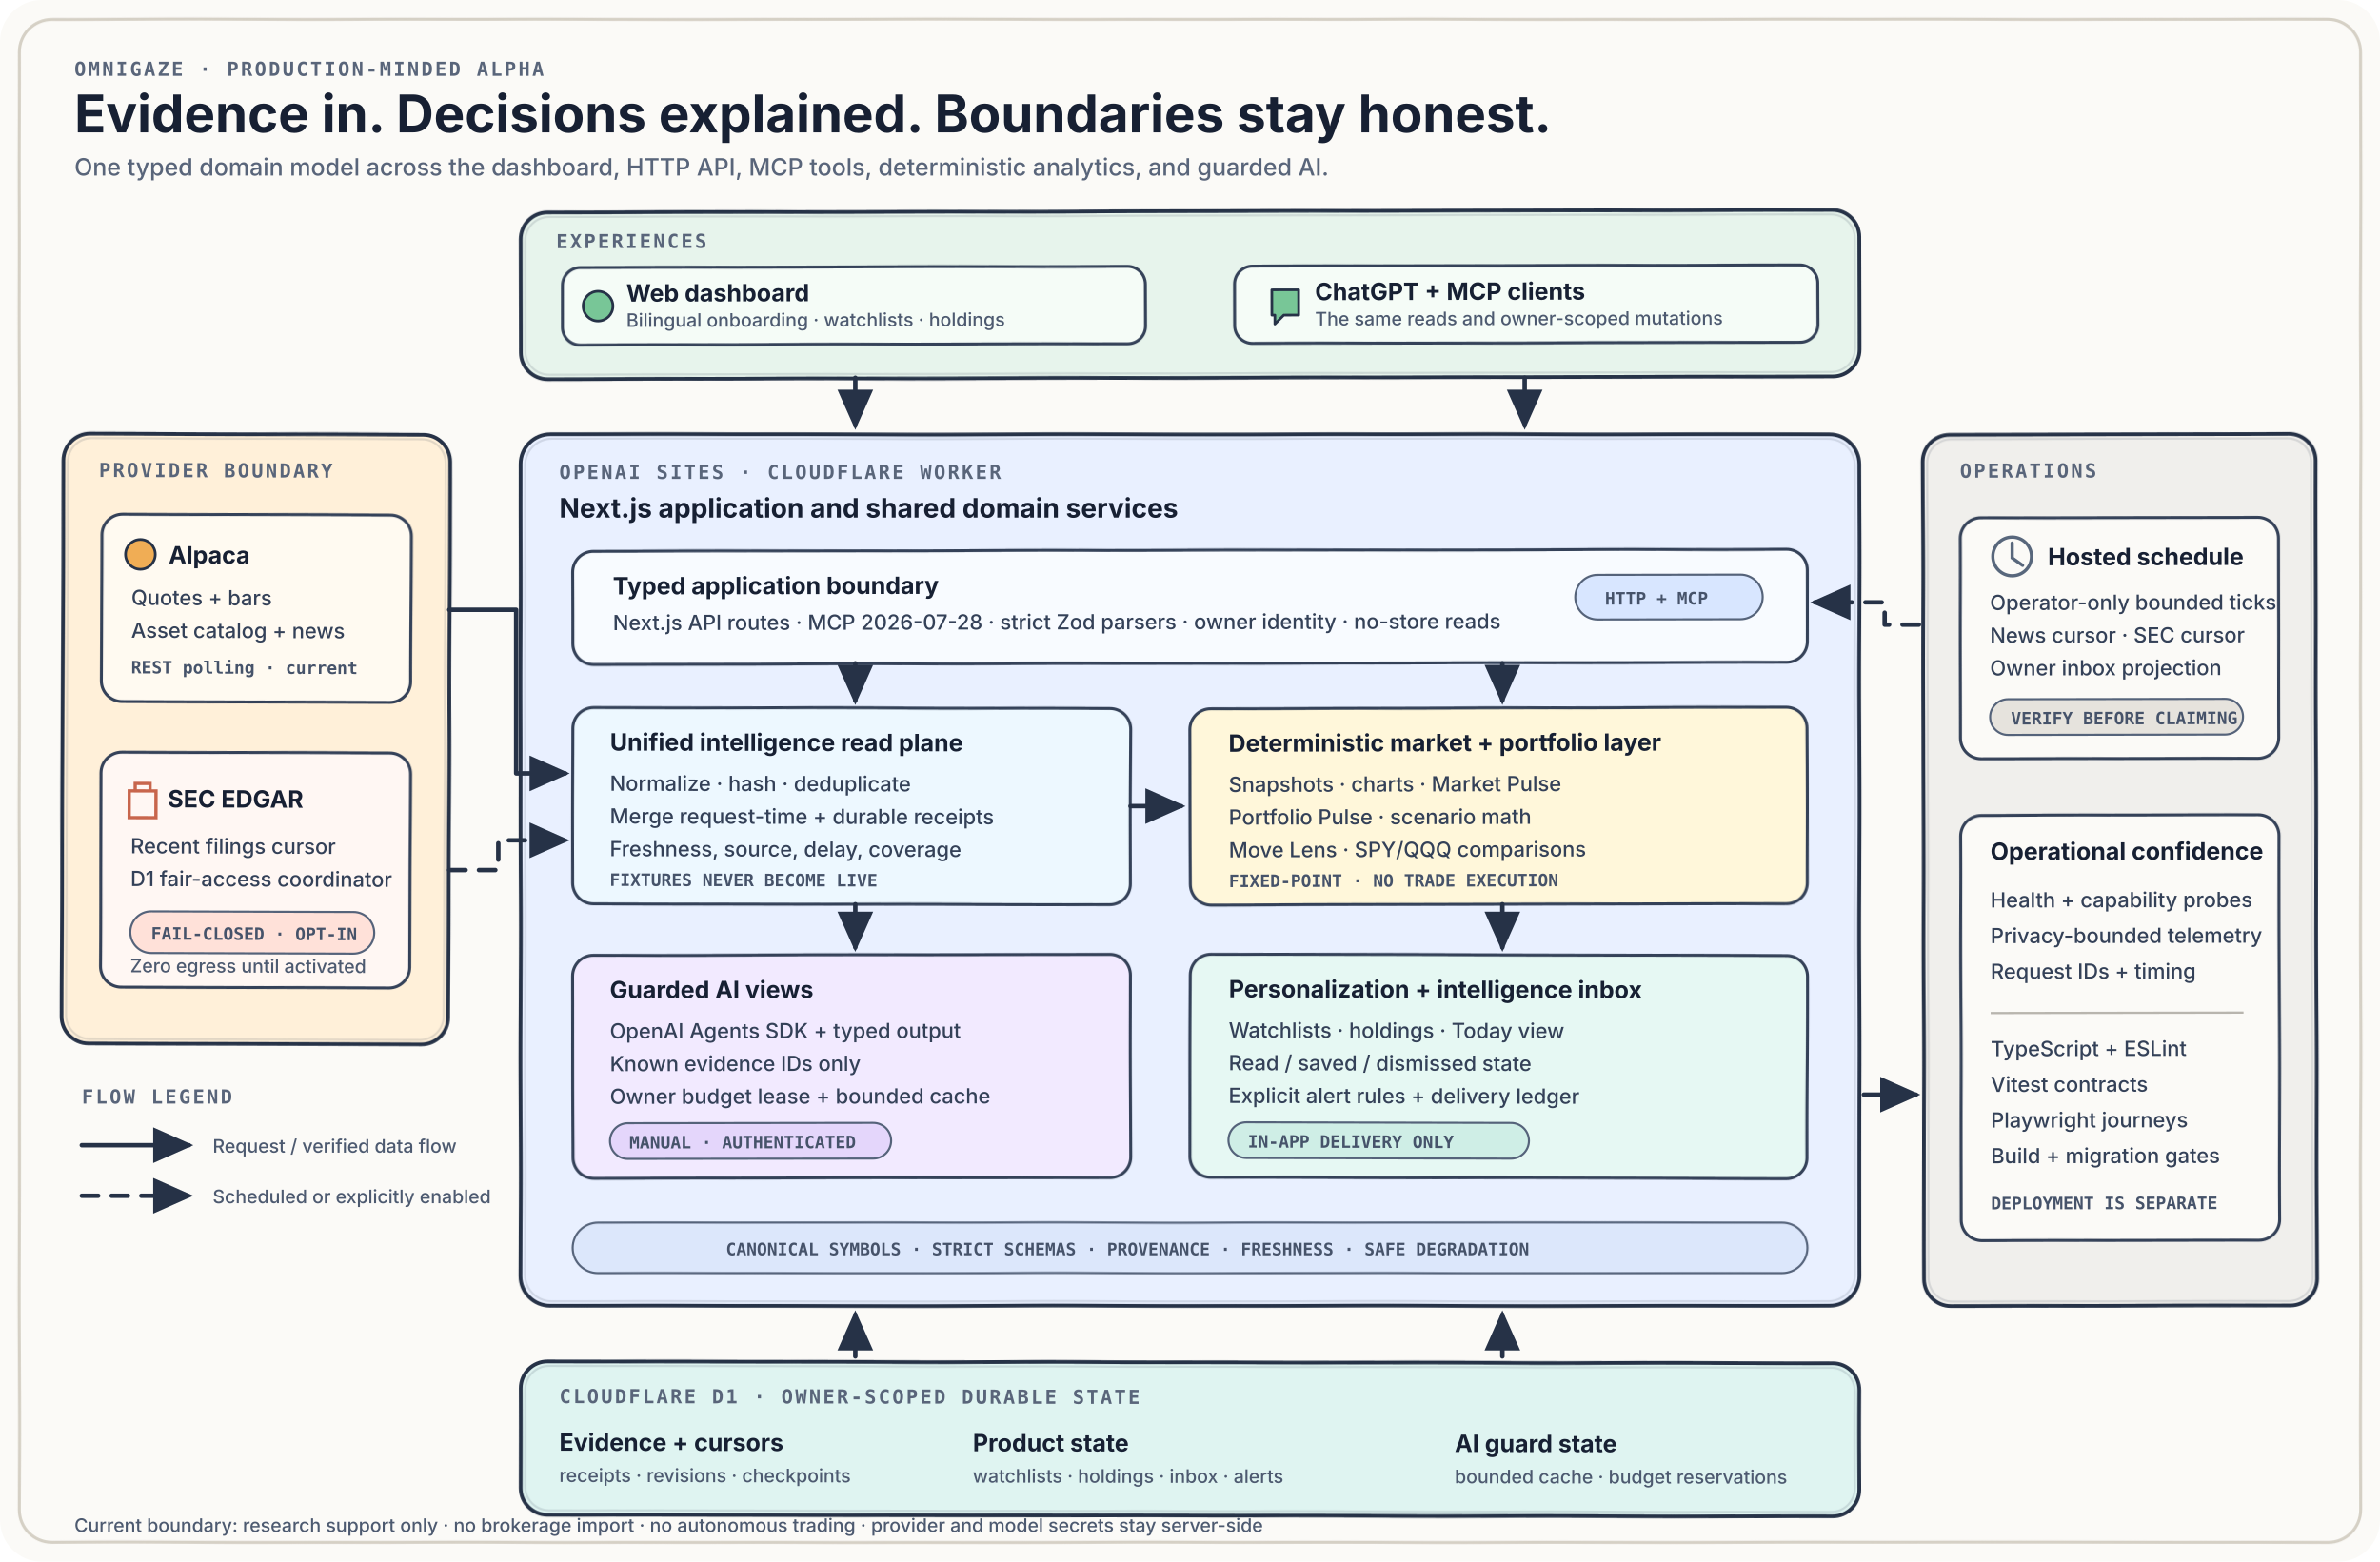
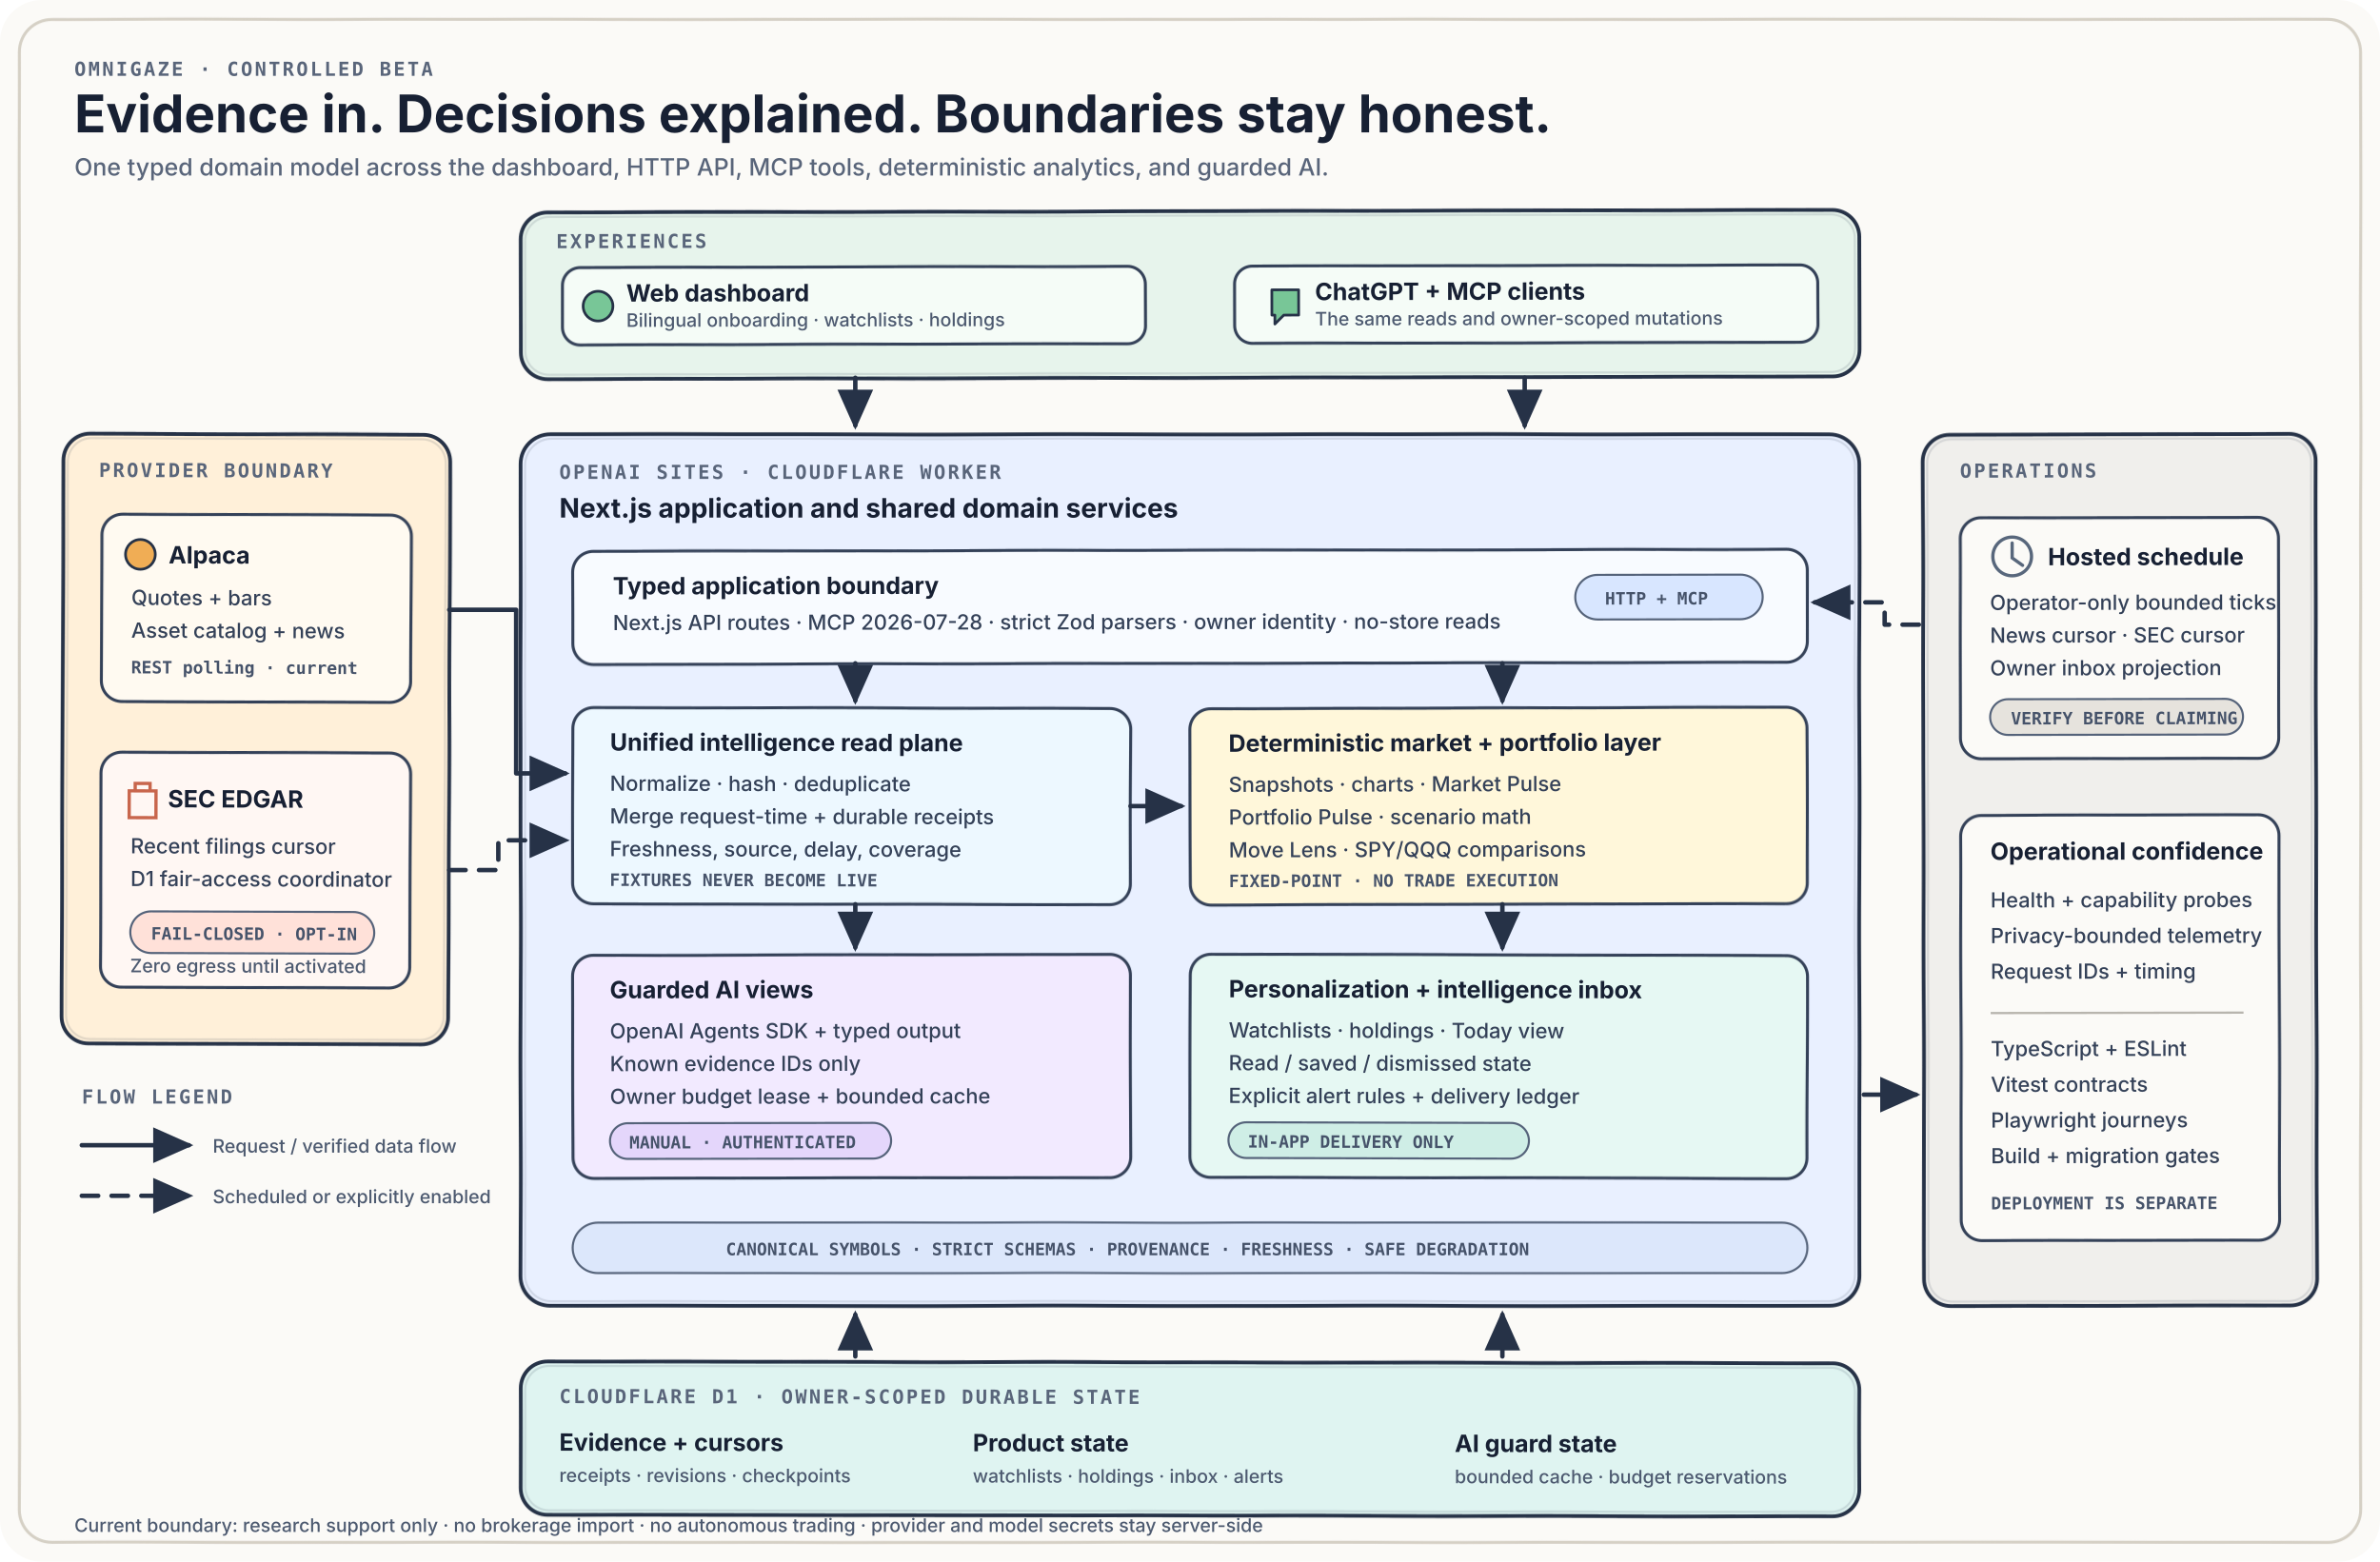
<svg xmlns="http://www.w3.org/2000/svg" width="1600" height="1050" viewBox="0 0 1600 1050" role="img" aria-labelledby="diagram-title diagram-desc">
  <defs>
    <filter id="paper-shadow" x="-15%" y="-15%" width="130%" height="140%">
      <feDropShadow dx="0" dy="4" stdDeviation="5" flood-color="#172033" flood-opacity="0.10" />
    </filter>
    <filter id="rough-line" x="-4%" y="-4%" width="108%" height="108%">
      <feTurbulence type="fractalNoise" baseFrequency="0.012" numOctaves="1" seed="23" result="noise" />
      <feDisplacementMap in="SourceGraphic" in2="noise" scale="0.75" xChannelSelector="R" yChannelSelector="G" />
    </filter>
    <marker id="arrow" markerWidth="10" markerHeight="10" refX="8" refY="4" orient="auto" markerUnits="strokeWidth">
      <path d="M0,0 L9,4 L0,8 Z" fill="#263247" />
    </marker>
    <style>
      .canvas { fill: #fbfaf7; }
      .frame { fill: none; stroke: #d5d0c5; stroke-width: 2; }
      .zone { stroke: #263247; stroke-width: 2.5; filter: url(#paper-shadow); }
      .rough { filter: url(#rough-line); }
      .inner { stroke: #344158; stroke-width: 2; }
      .ghost { fill: none; stroke: #263247; stroke-width: 1.4; opacity: 0.14; }
      .flow { fill: none; stroke: #263247; stroke-width: 3; stroke-linecap: round; stroke-linejoin: round; marker-end: url(#arrow); }
      .optional { stroke-dasharray: 11 9; }
      .eyebrow { font: 700 13px ui-monospace, SFMono-Regular, Menlo, Consolas, monospace; letter-spacing: 1.5px; fill: #59657a; }
      .title { font: 750 35px Inter, ui-sans-serif, system-ui, -apple-system, BlinkMacSystemFont, "Segoe UI", sans-serif; fill: #172033; }
      .subtitle { font: 500 16px Inter, ui-sans-serif, system-ui, -apple-system, BlinkMacSystemFont, "Segoe UI", sans-serif; fill: #59657a; }
      .zone-title { font: 750 18px Inter, ui-sans-serif, system-ui, -apple-system, BlinkMacSystemFont, "Segoe UI", sans-serif; fill: #172033; }
      .box-title { font: 720 16px Inter, ui-sans-serif, system-ui, -apple-system, BlinkMacSystemFont, "Segoe UI", sans-serif; fill: #172033; }
      .body { font: 500 14px Inter, ui-sans-serif, system-ui, -apple-system, BlinkMacSystemFont, "Segoe UI", sans-serif; fill: #344158; }
      .small { font: 500 12.5px Inter, ui-sans-serif, system-ui, -apple-system, BlinkMacSystemFont, "Segoe UI", sans-serif; fill: #4d5a70; }
      .micro { font: 650 11.5px ui-monospace, SFMono-Regular, Menlo, Consolas, monospace; fill: #46536a; }
      .pill { stroke: #55637a; stroke-width: 1.4; }
    </style>
  </defs>
  <rect class="canvas" width="1600" height="1050" rx="28" />
  <rect class="frame rough" x="13" y="13" width="1574" height="1024" rx="22" />
-   <text class="eyebrow" x="50" y="51">OMNIGAZE · PRODUCTION-MINDED ALPHA</text>
+   <text class="eyebrow" x="50" y="51">OMNIGAZE · CONTROLLED BETA</text>
  <text class="title" x="50" y="89">Evidence in. Decisions explained. Boundaries stay honest.</text>
  <text class="subtitle" x="50" y="118">One typed domain model across the dashboard, HTTP API, MCP tools, deterministic analytics, and guarded AI.</text>
  <g transform="rotate(-0.12 800 187)">
    <rect class="zone rough" x="350" y="142" width="900" height="112" rx="18" fill="#e7f4ec" />
    <rect class="ghost rough" x="353" y="145" width="894" height="106" rx="16" />
    <text class="eyebrow" x="374" y="166">EXPERIENCES</text>
    <rect class="inner rough" x="378" y="179" width="392" height="52" rx="12" fill="#f5fcf7" />
    <circle cx="402" cy="205" r="10" fill="#78c697" stroke="#263247" stroke-width="1.8" />
    <text class="box-title" x="421" y="202">Web dashboard</text>
    <text class="small" x="421" y="219">Bilingual onboarding · watchlists · holdings</text>
    <rect class="inner rough" x="830" y="179" width="392" height="52" rx="12" fill="#f5fcf7" />
    <path d="M855 195 h18 v17 h-10 l-6 6 v-6 h-2 z" fill="#78c697" stroke="#263247" stroke-width="1.8" stroke-linejoin="round" />
    <text class="box-title" x="884" y="202">ChatGPT + MCP clients</text>
    <text class="small" x="884" y="219">The same reads and owner-scoped mutations</text>
  </g>
  <g transform="rotate(0.18 172 496)">
    <rect class="zone rough" x="42" y="292" width="260" height="410" rx="18" fill="#fff0d9" />
    <rect class="ghost rough" x="45" y="295" width="254" height="404" rx="16" />
    <text class="eyebrow" x="66" y="321">PROVIDER BOUNDARY</text>
    <rect class="inner rough" x="68" y="346" width="208" height="126" rx="14" fill="#fffaf1" />
    <circle cx="94" cy="373" r="10" fill="#f0ad55" stroke="#263247" stroke-width="1.8" />
    <text class="box-title" x="113" y="379">Alpaca</text>
    <text class="body" x="88" y="407">Quotes + bars</text>
    <text class="body" x="88" y="429">Asset catalog + news</text>
    <text class="micro" x="88" y="453">REST polling · current</text>
    <rect class="inner rough" x="68" y="506" width="208" height="158" rx="14" fill="#fff7f3" />
    <path d="M87 532 h18 v18 h-18 z M91 532 v-5 h10 v5" fill="none" stroke="#c8664c" stroke-width="2.2" stroke-linecap="round" />
    <text class="box-title" x="113" y="543">SEC EDGAR</text>
    <text class="body" x="88" y="574">Recent filings cursor</text>
    <text class="body" x="88" y="596">D1 fair-access coordinator</text>
    <rect class="pill" x="88" y="613" width="164" height="28" rx="14" fill="#ffe1d9" />
    <text class="micro" x="102" y="632">FAIL-CLOSED · OPT-IN</text>
    <text class="small" x="88" y="654">Zero egress until activated</text>
  </g>
  <g>
    <rect class="zone rough" x="350" y="292" width="900" height="586" rx="20" fill="#e9f0ff" />
    <rect class="ghost rough" x="353" y="295" width="894" height="580" rx="18" />
    <text class="eyebrow" x="376" y="322">OPENAI SITES · CLOUDFLARE WORKER</text>
    <text class="zone-title" x="376" y="348">Next.js application and shared domain services</text>
    <g transform="rotate(-0.10 800 401)">
      <rect class="inner rough" x="385" y="370" width="830" height="76" rx="14" fill="#f8fbff" />
      <text class="box-title" x="412" y="399">Typed application boundary</text>
      <text class="body" x="412" y="423">Next.js API routes · MCP 2026-07-28 · strict Zod parsers · owner identity · no-store reads</text>
      <rect class="pill" x="1059" y="387" width="126" height="30" rx="15" fill="#d8e6ff" />
      <text class="micro" x="1079" y="407">HTTP + MCP</text>
    </g>
    <g transform="rotate(0.12 573 536)">
      <rect class="inner rough" x="385" y="476" width="375" height="132" rx="14" fill="#edf8ff" />
      <text class="box-title" x="410" y="505">Unified intelligence read plane</text>
      <text class="body" x="410" y="532">Normalize · hash · deduplicate</text>
      <text class="body" x="410" y="554">Merge request-time + durable receipts</text>
      <text class="body" x="410" y="576">Freshness, source, delay, coverage</text>
      <text class="micro" x="410" y="596">FIXTURES NEVER BECOME LIVE</text>
    </g>
    <g transform="rotate(-0.15 1005 536)">
      <rect class="inner rough" x="800" y="476" width="415" height="132" rx="14" fill="#fff7da" />
      <text class="box-title" x="826" y="505">Deterministic market + portfolio layer</text>
      <text class="body" x="826" y="532">Snapshots · charts · Market Pulse</text>
      <text class="body" x="826" y="554">Portfolio Pulse · scenario math</text>
      <text class="body" x="826" y="576">Move Lens · SPY/QQQ comparisons</text>
      <text class="micro" x="826" y="596">FIXED-POINT · NO TRADE EXECUTION</text>
    </g>
    <g transform="rotate(-0.08 573 710)">
      <rect class="inner rough" x="385" y="642" width="375" height="150" rx="14" fill="#f2eaff" />
      <text class="box-title" x="410" y="671">Guarded AI views</text>
      <text class="body" x="410" y="698">OpenAI Agents SDK + typed output</text>
      <text class="body" x="410" y="720">Known evidence IDs only</text>
      <text class="body" x="410" y="742">Owner budget lease + bounded cache</text>
      <rect class="pill" x="410" y="755" width="189" height="24" rx="12" fill="#e4d6fb" />
      <text class="micro" x="423" y="772">MANUAL · AUTHENTICATED</text>
    </g>
    <g transform="rotate(0.14 1005 710)">
      <rect class="inner rough" x="800" y="642" width="415" height="150" rx="14" fill="#e6f8f3" />
      <text class="box-title" x="826" y="671">Personalization + intelligence inbox</text>
      <text class="body" x="826" y="698">Watchlists · holdings · Today view</text>
      <text class="body" x="826" y="720">Read / saved / dismissed state</text>
      <text class="body" x="826" y="742">Explicit alert rules + delivery ledger</text>
      <rect class="pill" x="826" y="755" width="202" height="24" rx="12" fill="#cfeee6" />
      <text class="micro" x="839" y="772">IN-APP DELIVERY ONLY</text>
    </g>
    <rect class="pill rough" x="385" y="822" width="830" height="34" rx="17" fill="#dce7fb" />
    <text class="micro" x="488" y="844">CANONICAL SYMBOLS · STRICT SCHEMAS · PROVENANCE · FRESHNESS · SAFE DEGRADATION</text>
  </g>
  <g transform="rotate(-0.10 1427 535)">
    <rect class="zone rough" x="1293" y="292" width="264" height="586" rx="18" fill="#f0efec" />
    <rect class="ghost rough" x="1296" y="295" width="258" height="580" rx="16" />
    <text class="eyebrow" x="1318" y="321">OPERATIONS</text>
    <rect class="inner rough" x="1318" y="348" width="214" height="162" rx="14" fill="#fbfaf7" />
    <path d="M1340 374 a13 13 0 1 0 26 0 a13 13 0 1 0 -26 0 M1353 365 v10 l7 5" fill="none" stroke="#58677c" stroke-width="2.2" stroke-linecap="round" />
    <text class="box-title" x="1377" y="380">Hosted schedule</text>
    <text class="body" x="1338" y="410">Operator-only bounded ticks</text>
    <text class="body" x="1338" y="432">News cursor · SEC cursor</text>
    <text class="body" x="1338" y="454">Owner inbox projection</text>
    <rect class="pill" x="1338" y="470" width="170" height="24" rx="12" fill="#e6e3dd" />
    <text class="micro" x="1352" y="487">VERIFY BEFORE CLAIMING</text>
    <rect class="inner rough" x="1318" y="548" width="214" height="286" rx="14" fill="#fbfaf7" />
    <text class="box-title" x="1338" y="578">Operational confidence</text>
    <text class="body" x="1338" y="610">Health + capability probes</text>
    <text class="body" x="1338" y="634">Privacy-bounded telemetry</text>
    <text class="body" x="1338" y="658">Request IDs + timing</text>
    <line x1="1338" y1="681" x2="1508" y2="681" stroke="#b8b5ae" stroke-width="1.5" />
    <text class="body" x="1338" y="710">TypeScript + ESLint</text>
    <text class="body" x="1338" y="734">Vitest contracts</text>
    <text class="body" x="1338" y="758">Playwright journeys</text>
    <text class="body" x="1338" y="782">Build + migration gates</text>
    <text class="micro" x="1338" y="813">DEPLOYMENT IS SEPARATE</text>
  </g>
  <g transform="rotate(0.08 800 964)">
    <rect class="zone rough" x="350" y="916" width="900" height="103" rx="18" fill="#dff4f1" />
    <rect class="ghost rough" x="353" y="919" width="894" height="97" rx="16" />
    <text class="eyebrow" x="376" y="944">CLOUDFLARE D1 · OWNER-SCOPED DURABLE STATE</text>
    <text class="box-title" x="376" y="976">Evidence + cursors</text>
    <text class="small" x="376" y="997">receipts · revisions · checkpoints</text>
    <text class="box-title" x="654" y="976">Product state</text>
    <text class="small" x="654" y="997">watchlists · holdings · inbox · alerts</text>
    <text class="box-title" x="978" y="976">AI guard state</text>
    <text class="small" x="978" y="997">bounded cache · budget reservations</text>
  </g>
  <path class="flow" d="M575 254 L575 286" />
  <path class="flow" d="M1025 254 L1025 286" />
  <path class="flow" d="M575 446 L575 471" />
  <path class="flow" d="M1010 446 L1010 471" />
  <path class="flow" d="M760 542 L794 542" />
  <path class="flow" d="M575 608 L575 637" />
  <path class="flow" d="M1010 608 L1010 637" />
  <path class="flow" d="M302 410 L347 410 L347 520 L380 520" />
  <path class="flow optional" d="M302 585 L335 585 L335 565 L380 565" />
  <path class="flow" d="M575 912 L575 884" />
  <path class="flow" d="M1010 912 L1010 884" />
  <path class="flow optional" d="M1290 420 L1267 420 L1267 405 L1220 405" />
  <path class="flow" d="M1253 736 L1288 736" />
  <g transform="translate(55 742)">
    <text class="eyebrow" x="0" y="0">FLOW LEGEND</text>
    <path class="flow" d="M0 28 L72 28" />
    <text class="small" x="88" y="33">Request / verified data flow</text>
    <path class="flow optional" d="M0 62 L72 62" />
    <text class="small" x="88" y="67">Scheduled or explicitly enabled</text>
  </g>
  <text class="small" x="50" y="1030">Current boundary: research support only · no brokerage import · no autonomous trading · provider and model secrets stay server-side</text>
</svg>
